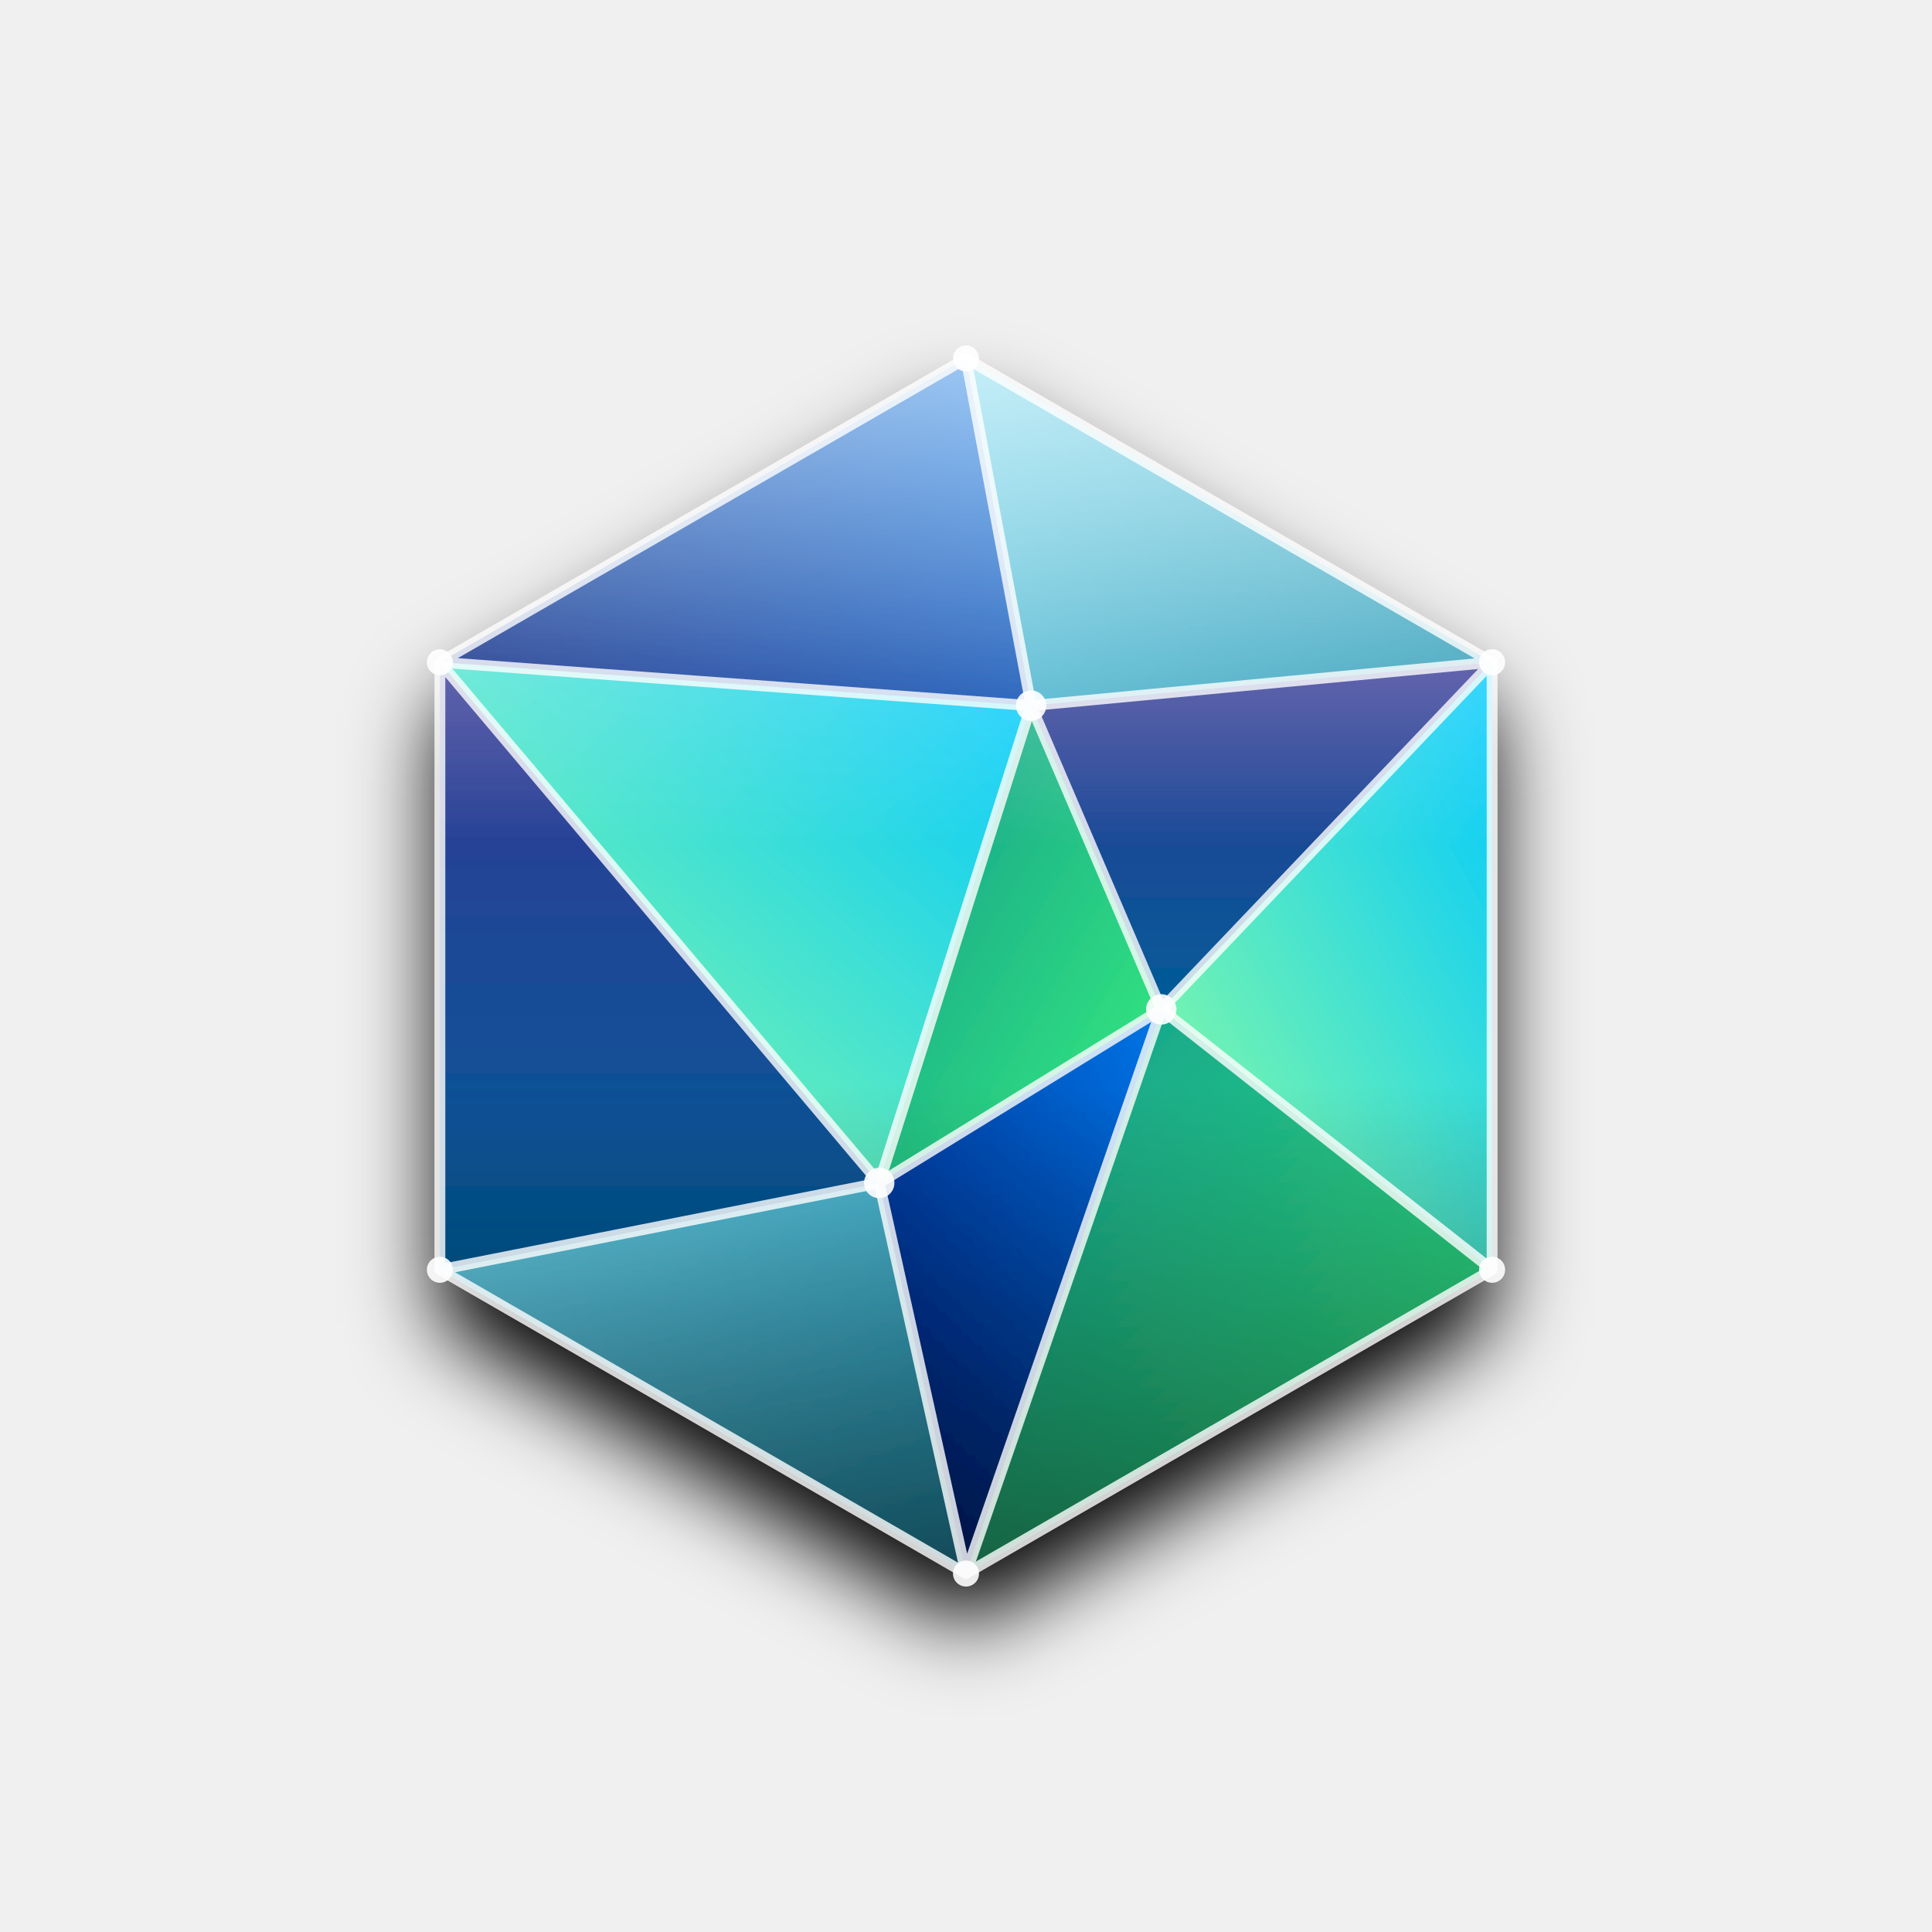
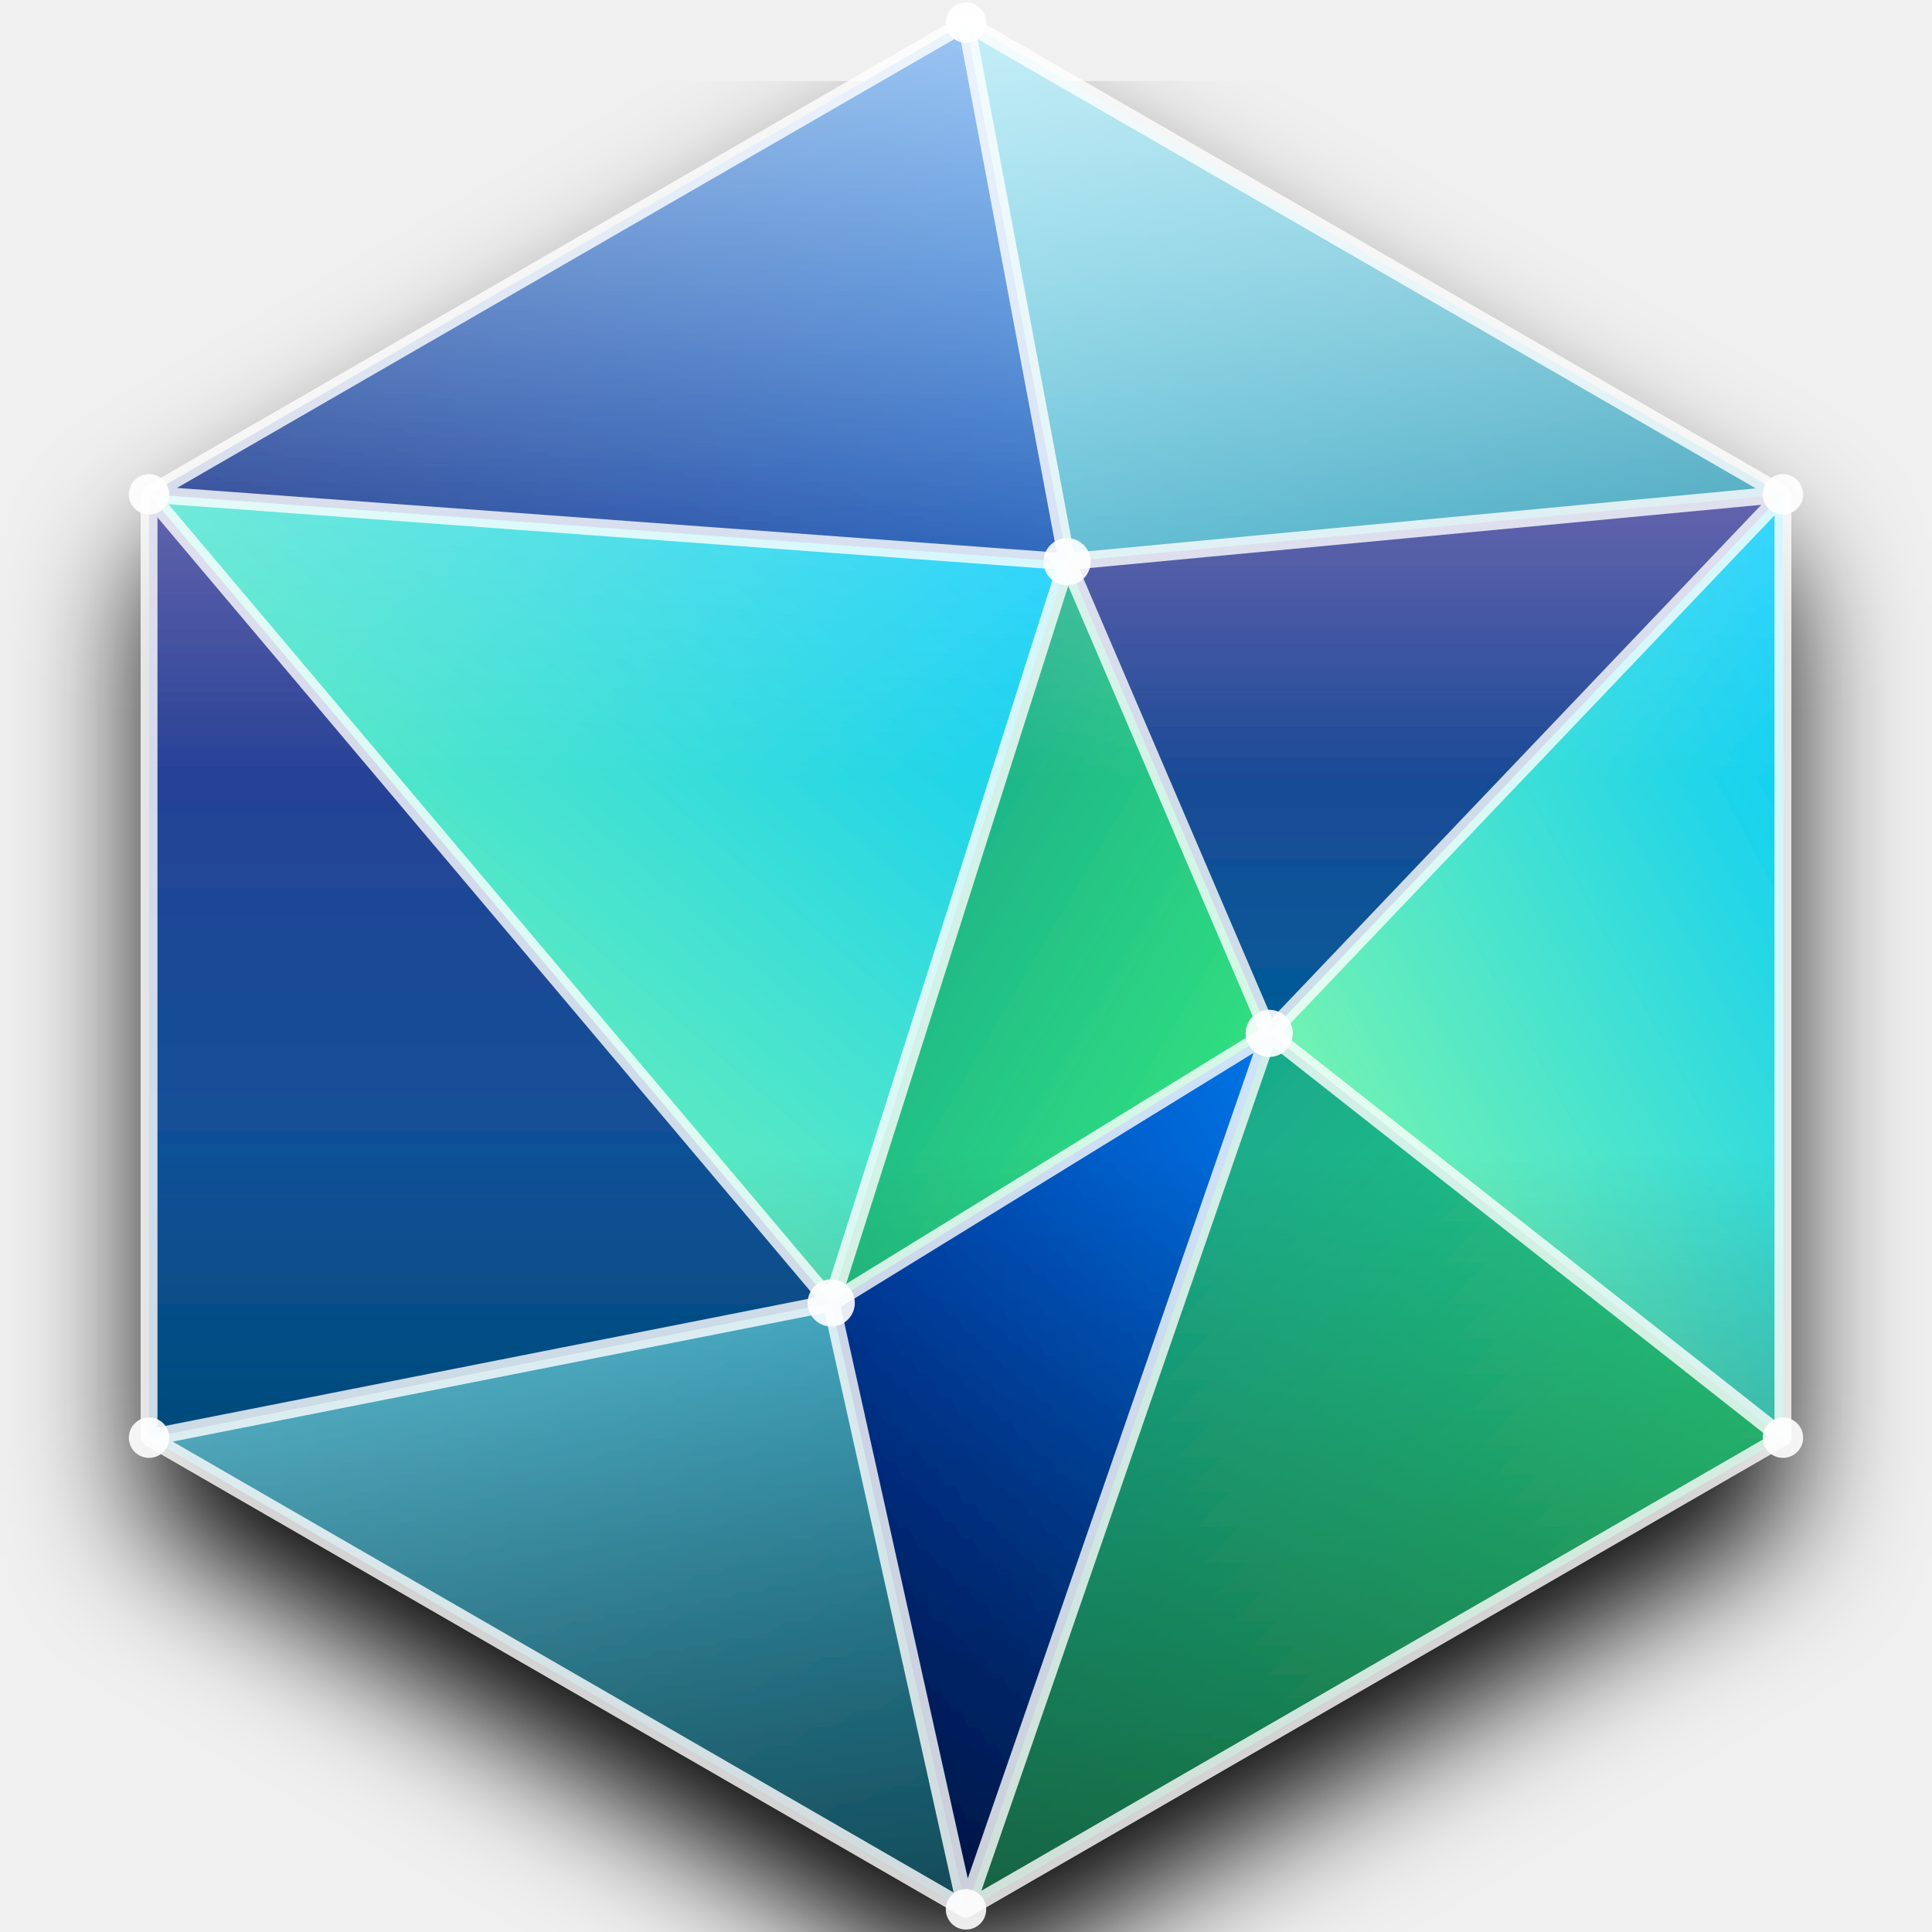
<svg xmlns="http://www.w3.org/2000/svg" width="100%" height="100%" viewBox="0 0 512 512" fill="none">
  <defs>
    <linearGradient id="s2" x1="1" y1="0" x2="0" y2="1">
      <stop offset="0%" stop-color="#00C9FF" />
      <stop offset="100%" stop-color="#92FE9D" />
    </linearGradient>
    <linearGradient id="s3" x1="0" y1="1" x2="1" y2="0">
      <stop offset="0%" stop-color="#021B79" />
      <stop offset="100%" stop-color="#0575E6" />
    </linearGradient>
    <linearGradient id="s4" x1="0" y1="0" x2="1" y2="1">
      <stop offset="0%" stop-color="#11998E" />
      <stop offset="100%" stop-color="#38EF7D" />
    </linearGradient>
    <linearGradient id="s5" x1="1" y1="1" x2="0" y2="0">
      <stop offset="0%" stop-color="#2193B0" />
      <stop offset="100%" stop-color="#6DD5ED" />
    </linearGradient>
    <linearGradient id="s6" x1="0" y1="1" x2="0" y2="0">
      <stop offset="0%" stop-color="#005C97" />
      <stop offset="100%" stop-color="#363795" />
    </linearGradient>
    <linearGradient id="gloss" x1="0" y1="0" x2="0" y2="1">
      <stop offset="0%" stop-color="#FFFFFF" stop-opacity="0.6" />
      <stop offset="40%" stop-color="#FFFFFF" stop-opacity="0.0" />
      <stop offset="60%" stop-color="#000000" stop-opacity="0.0" />
      <stop offset="100%" stop-color="#000000" stop-opacity="0.5" />
    </linearGradient>
    <filter id="crystShadowDark" x="-50%" y="-50%" width="200%" height="200%">
      <feDropShadow dx="0" dy="12" stdDeviation="10" flood-color="#000000" flood-opacity="1.0" />
    </filter>
  </defs>
-   <g transform="translate(256, 256) scale(1.15)">
+   <g transform="translate(256, 256) scale(1.7857)">
    <g filter="url(#crystShadowDark)">
      <polygon points="0,-140 121.24,-70 15,-60" fill="url(#s5)" />
      <polygon points="121.24,-70 45,10 15,-60" fill="url(#s6)" />
      <polygon points="121.24,-70 121.24,70 45,10" fill="url(#s2)" />
      <polygon points="121.24,70 0,140 45,10" fill="url(#s4)" />
      <polygon points="0,140 -20,50 45,10" fill="url(#s3)" />
      <polygon points="0,140 -121.24,70 -20,50" fill="url(#s5)" />
      <polygon points="-121.24,70 -121.24,-70 -20,50" fill="url(#s6)" />
      <polygon points="-121.24,-70 15,-60 -20,50" fill="url(#s2)" />
      <polygon points="-121.24,-70 0,-140 15,-60" fill="url(#s3)" />
      <polygon points="15,-60 45,10 -20,50" fill="url(#s4)" />
      <polygon points="0,-140 121.24,-70 121.24,70 0,140 -121.24,70 -121.24,-70" fill="url(#gloss)" />
    </g>
    <path d="M 0,-140               L 121.24,-70               L 121.24,70               L 0,140               L -121.24,70               L -121.24,-70 Z               M 0,-140 L 15,-60               M 121.24,-70 L 15,-60               M 121.24,-70 L 45,10               M 121.24,70 L 45,10               M 0,140 L 45,10               M 0,140 L -20,50               M -121.24,70 L -20,50               M -121.24,-70 L -20,50               M -121.24,-70 L 15,-60               M 15,-60 L 45,10               M 45,10 L -20,50               M -20,50 L 15,-60" stroke="#FFFFFF" stroke-opacity="0.8" stroke-width="2.5" stroke-linecap="round" stroke-linejoin="round" fill="none" />
    <g fill="#FFFFFF" fill-opacity="0.9">
      <circle cx="0" cy="-140" r="3" />
      <circle cx="121.24" cy="-70" r="3" />
      <circle cx="121.24" cy="70" r="3" />
      <circle cx="0" cy="140" r="3" />
      <circle cx="-121.24" cy="70" r="3" />
      <circle cx="-121.24" cy="-70" r="3" />
      <circle cx="15" cy="-60" r="3.5" />
      <circle cx="45" cy="10" r="3.5" />
      <circle cx="-20" cy="50" r="3.5" />
    </g>
  </g>
</svg>
